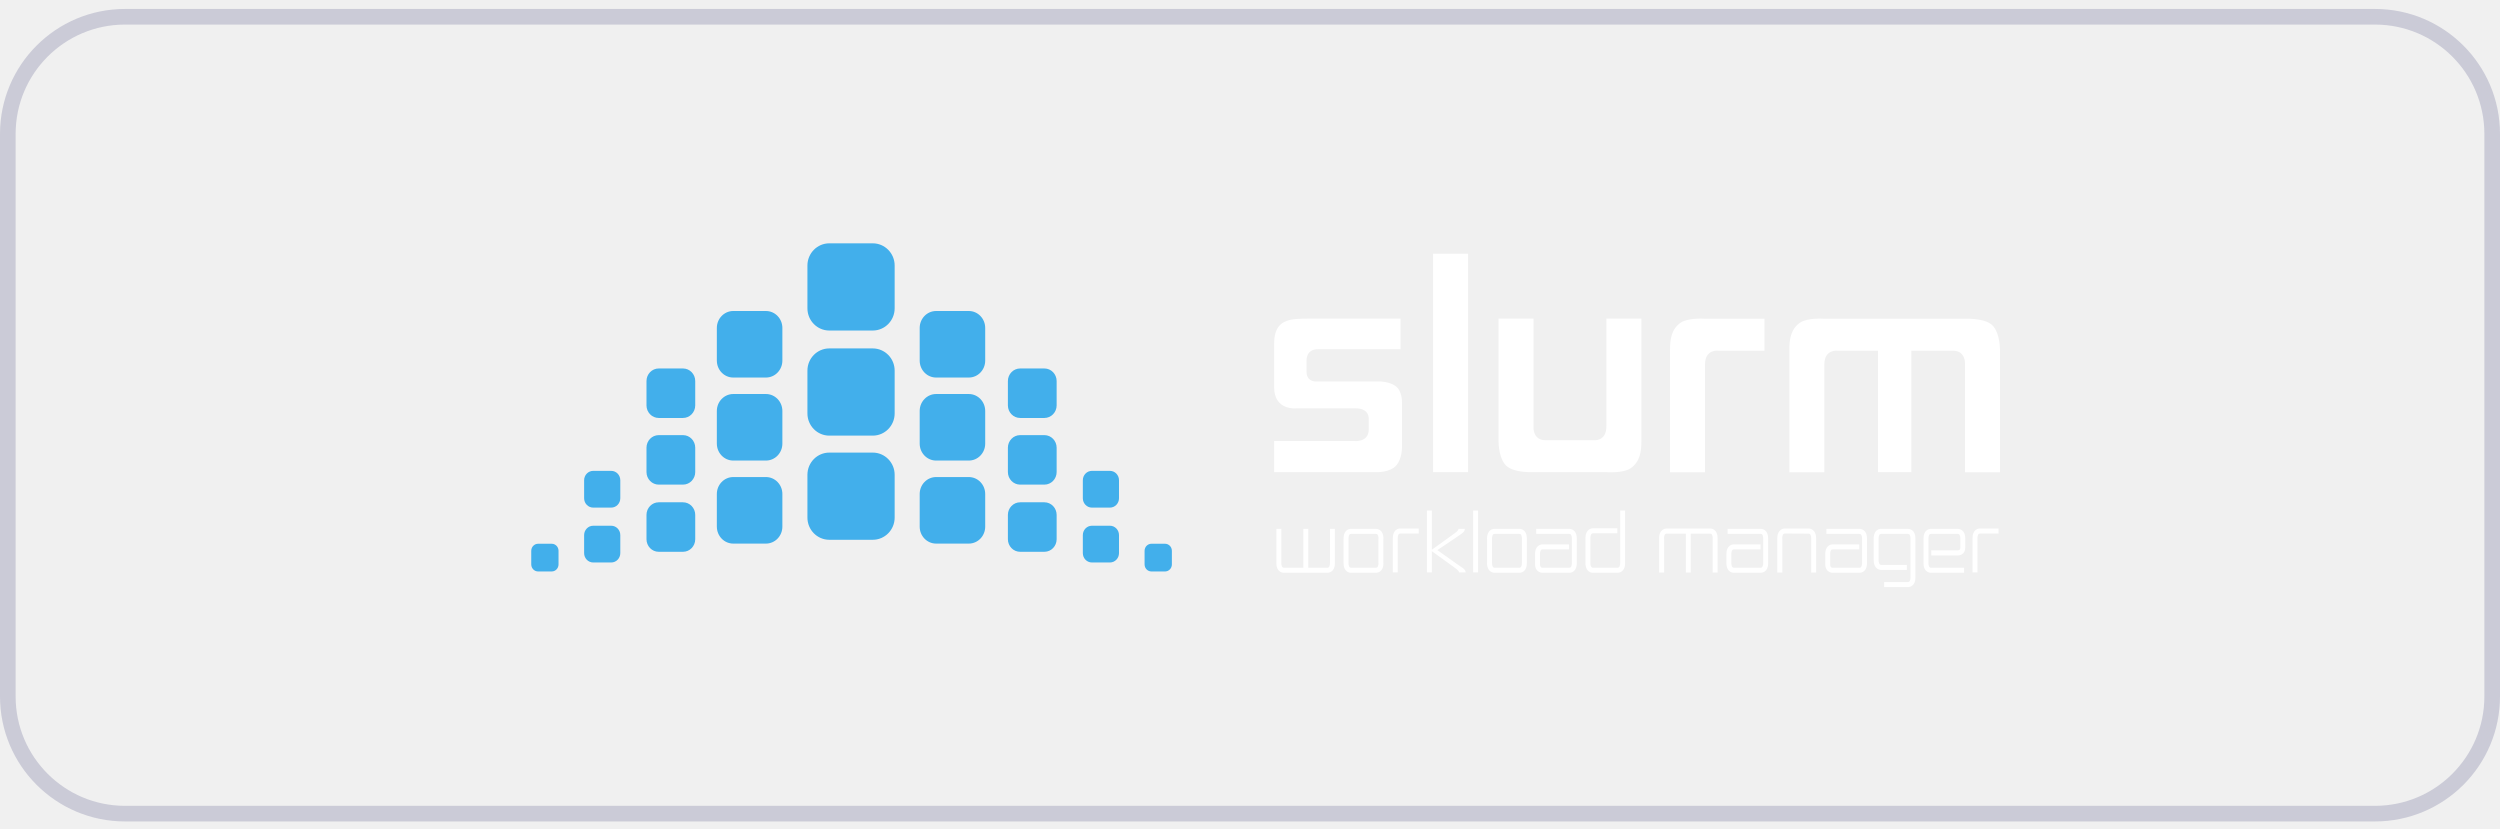
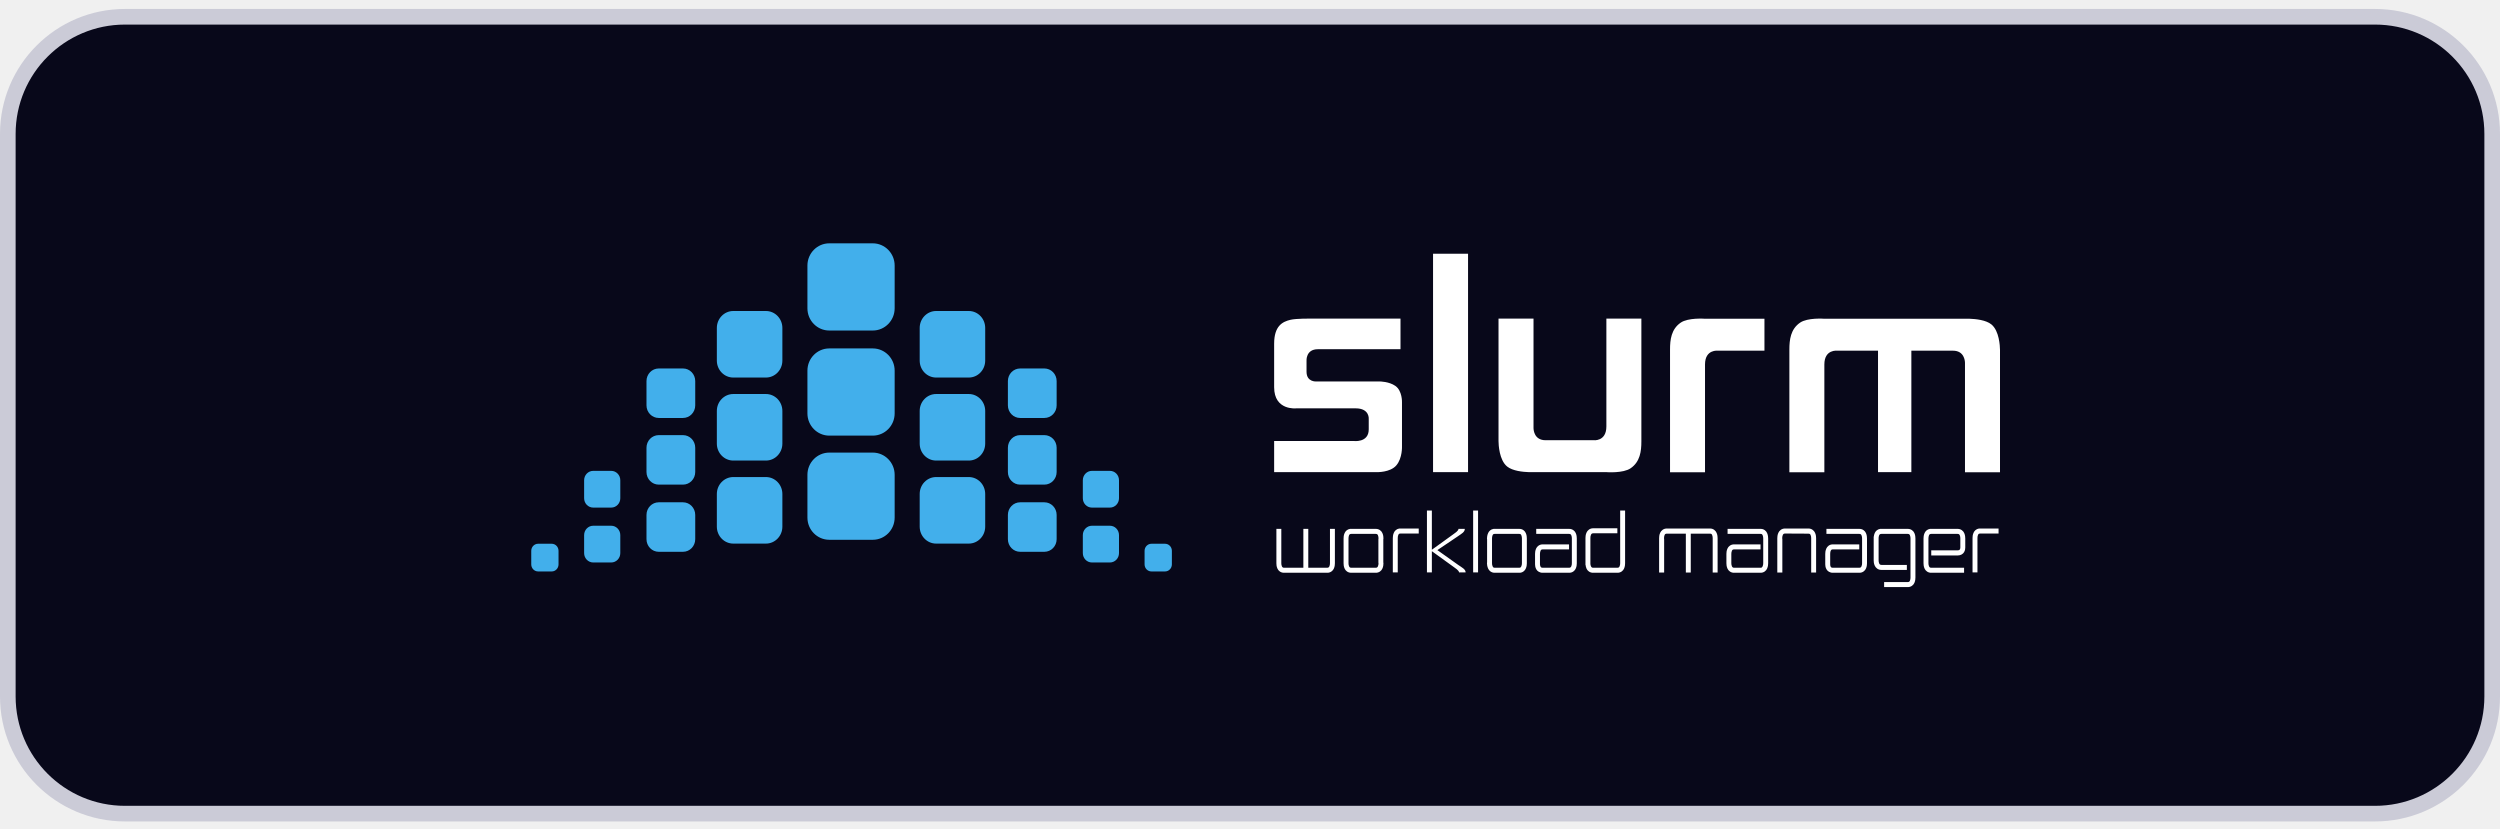
<svg xmlns="http://www.w3.org/2000/svg" width="160" height="53" viewBox="0 0 160 53" fill="none">
+   <rect x="0.5" y="1.073" width="159" height="51" rx="7.5" fill="#08081A" />
  <rect x="0.5" y="1.073" width="159" height="51" rx="7.5" stroke="#CBCBD7" />
-   <g clip-path="url(#clip0_989_913)">
-     <path d="M53.075 15.573C52.302 15.573 51.675 16.21 51.675 16.995V19.732C51.675 20.517 52.302 21.154 53.075 21.154H55.857C56.63 21.154 57.258 20.517 57.258 19.732V16.995C57.258 16.21 56.63 15.573 55.857 15.573H53.075ZM59.912 19.904C59.331 19.904 58.86 20.39 58.86 20.989V23.078C58.86 23.677 59.331 24.163 59.912 24.163H62.002C62.583 24.163 63.053 23.677 63.053 23.078V20.989C63.053 20.39 62.583 19.904 62.002 19.904H59.912ZM46.93 19.904C46.349 19.904 45.878 20.39 45.878 20.989V23.078C45.878 23.677 46.349 24.163 46.93 24.163H49.02C49.6 24.163 50.072 23.677 50.072 23.078V20.989C50.072 20.39 49.6 19.904 49.02 19.904H46.93ZM53.075 22.299C52.302 22.299 51.675 22.935 51.675 23.721V26.457C51.675 27.243 52.302 27.88 53.075 27.88H55.857C56.63 27.88 57.258 27.243 57.258 26.457V23.721C57.258 22.935 56.63 22.299 55.857 22.299H53.075ZM65.288 23.582C64.856 23.582 64.505 23.943 64.505 24.39V25.943C64.505 26.388 64.856 26.75 65.288 26.75H66.842C67.274 26.75 67.625 26.388 67.625 25.943V24.39C67.625 23.943 67.274 23.582 66.842 23.582H65.288ZM42.158 23.582C41.726 23.582 41.375 23.943 41.375 24.39V25.943C41.375 26.388 41.726 26.75 42.158 26.75H43.712C44.145 26.75 44.495 26.388 44.495 25.943V24.39C44.495 23.943 44.145 23.582 43.712 23.582H42.158ZM59.912 25.217C59.331 25.217 58.86 25.703 58.86 26.302V28.391C58.86 28.99 59.331 29.476 59.912 29.476H62.002C62.583 29.476 63.053 28.99 63.053 28.391V26.302C63.053 25.703 62.583 25.217 62.002 25.217H59.912ZM46.93 25.217C46.349 25.217 45.878 25.703 45.878 26.302V28.391C45.878 28.99 46.349 29.476 46.93 29.476H49.02C49.6 29.476 50.072 28.99 50.072 28.391V26.302C50.072 25.703 49.6 25.217 49.02 25.217H46.93ZM65.288 27.848C64.856 27.848 64.505 28.21 64.505 28.655V30.209C64.505 30.654 64.856 31.016 65.288 31.016H66.842C67.274 31.016 67.625 30.654 67.625 30.209V28.655C67.625 28.21 67.274 27.848 66.842 27.848H65.288ZM42.158 27.848C41.726 27.848 41.375 28.21 41.375 28.655V30.209C41.375 30.654 41.726 31.016 42.158 31.016H43.712C44.145 31.016 44.495 30.654 44.495 30.209V28.655C44.495 28.21 44.145 27.848 43.712 27.848H42.158ZM53.075 28.966C52.302 28.966 51.675 29.603 51.675 30.388V33.125C51.675 33.91 52.302 34.546 53.075 34.546H55.857C56.63 34.546 57.258 33.91 57.258 33.125V30.388C57.258 29.603 56.63 28.966 55.857 28.966H53.075ZM69.882 30.135C69.561 30.135 69.301 30.404 69.301 30.735V31.888C69.301 32.218 69.561 32.487 69.882 32.487H71.036C71.356 32.487 71.616 32.218 71.616 31.888V30.735C71.616 30.404 71.356 30.135 71.036 30.135H69.882ZM37.965 30.135C37.644 30.135 37.384 30.404 37.384 30.735V31.888C37.384 32.218 37.644 32.487 37.965 32.487H39.118C39.439 32.487 39.699 32.218 39.699 31.888V30.735C39.699 30.404 39.439 30.135 39.118 30.135H37.965ZM59.912 30.531C59.331 30.531 58.86 31.017 58.86 31.616V33.704C58.86 34.304 59.331 34.79 59.912 34.79H62.002C62.583 34.79 63.053 34.304 63.053 33.704V31.616C63.053 31.017 62.583 30.531 62.002 30.531H59.912ZM46.93 30.531C46.349 30.531 45.878 31.017 45.878 31.616V33.704C45.878 34.304 46.349 34.79 46.93 34.79H49.02C49.6 34.79 50.072 34.304 50.072 33.704V31.616C50.072 31.017 49.6 30.531 49.02 30.531H46.93ZM65.288 32.147C64.856 32.147 64.505 32.509 64.505 32.955V34.508C64.505 34.954 64.856 35.315 65.288 35.315H66.842C67.274 35.315 67.625 34.954 67.625 34.508V32.955C67.625 32.509 67.274 32.147 66.842 32.147H65.288ZM42.158 32.147C41.726 32.147 41.375 32.509 41.375 32.955V34.508C41.375 34.954 41.726 35.315 42.158 35.315H43.712C44.145 35.315 44.495 34.954 44.495 34.508V32.955C44.495 32.509 44.145 32.147 43.712 32.147H42.158ZM69.882 33.647C69.561 33.647 69.301 33.916 69.301 34.246V35.4C69.301 35.73 69.561 35.999 69.882 35.999H71.036C71.356 35.999 71.616 35.73 71.616 35.4V34.246C71.616 33.916 71.356 33.647 71.036 33.647H69.882ZM37.965 33.647C37.644 33.647 37.384 33.916 37.384 34.246V35.4C37.384 35.73 37.644 35.999 37.965 35.999H39.118C39.439 35.999 39.699 35.73 39.699 35.4V34.246C39.699 33.916 39.439 33.647 39.118 33.647H37.965ZM73.692 34.8C73.45 34.8 73.253 35.002 73.253 35.252V36.122C73.253 36.371 73.45 36.574 73.692 36.574H74.562C74.803 36.574 75 36.371 75 36.122V35.252C75 35.002 74.803 34.8 74.562 34.8H73.692ZM34.439 34.8C34.197 34.8 34 35.002 34 35.252V36.122C34 36.371 34.197 36.574 34.439 36.574H35.308C35.551 36.574 35.746 36.371 35.746 36.122V35.252C35.746 35.002 35.551 34.8 35.308 34.8H34.439Z" fill="#42AFEB" />
-     <path d="M91.324 32.673V36.635H91.639V35.276C91.827 35.413 92.587 35.966 93.043 36.291C93.386 36.519 93.376 36.605 93.38 36.635H93.8C93.8 36.429 93.571 36.326 93.313 36.146C93.156 36.036 91.992 35.207 91.992 35.207C91.992 35.207 93.125 34.446 93.283 34.337C93.54 34.156 93.748 34.054 93.748 33.848H93.343C93.339 33.877 93.357 33.963 93.013 34.192C92.582 34.5 91.872 35.015 91.639 35.184V32.673H91.324ZM94.281 32.673V36.635H94.596V32.673H94.281ZM103.691 32.673V36.001V36.009V36.047C103.691 36.096 103.683 36.186 103.654 36.245C103.618 36.304 103.605 36.332 103.511 36.337H101.965C101.872 36.332 101.858 36.304 101.823 36.245C101.801 36.201 101.789 36.142 101.785 36.093V34.467V34.459V34.428C101.784 34.377 101.793 34.282 101.823 34.222C101.858 34.163 101.871 34.137 101.965 34.131H103.511V33.81H101.965C101.752 33.805 101.593 33.949 101.537 34.085C101.475 34.22 101.471 34.352 101.47 34.428V34.482V35.986V36.047V36.1V36.154H101.477C101.485 36.222 101.5 36.307 101.537 36.39C101.593 36.526 101.752 36.663 101.965 36.657H103.511H103.526C103.732 36.657 103.883 36.523 103.939 36.39C104 36.255 104.006 36.122 104.006 36.047V35.986V32.673H103.691ZM89.553 33.825C89.379 33.851 89.257 33.974 89.208 34.093C89.146 34.227 89.142 34.36 89.14 34.436V34.497V36.635H89.455V34.482V34.474V34.436C89.455 34.385 89.463 34.289 89.493 34.23C89.528 34.171 89.535 34.152 89.628 34.146H90.799V33.825H89.628C89.601 33.825 89.578 33.822 89.553 33.825ZM106.678 33.825C106.465 33.82 106.307 33.965 106.25 34.1C106.188 34.235 106.183 34.368 106.183 34.444V34.497V36.642H106.505V34.482L106.498 34.474V34.444C106.498 34.393 106.506 34.297 106.535 34.237C106.569 34.178 106.585 34.159 106.678 34.154H107.894V36.642H108.209V34.154H109.439C109.533 34.159 109.54 34.178 109.575 34.237C109.604 34.297 109.613 34.393 109.612 34.444V34.474V34.482V36.642H109.927V34.497V34.444C109.926 34.368 109.922 34.235 109.86 34.1C109.804 33.965 109.653 33.82 109.439 33.825H106.678ZM114.242 33.825C114.029 33.82 113.871 33.965 113.814 34.1C113.753 34.235 113.748 34.368 113.747 34.444V34.497V36.642H114.07V34.482L114.062 34.474V34.444C114.06 34.393 114.071 34.297 114.1 34.237C114.135 34.179 114.148 34.151 114.242 34.146L115.736 34.154C115.83 34.159 115.844 34.178 115.878 34.237C115.908 34.297 115.917 34.393 115.916 34.444V34.474V34.482V36.642H116.231V34.497V34.444C116.23 34.368 116.225 34.235 116.163 34.1C116.108 33.965 115.948 33.82 115.736 33.825L114.242 33.825ZM126.654 33.825C126.481 33.85 126.358 33.974 126.309 34.093C126.246 34.227 126.243 34.359 126.242 34.436V34.497V36.635H126.557V34.482V34.474V34.436C126.555 34.384 126.564 34.289 126.594 34.23C126.627 34.17 126.643 34.151 126.737 34.146H127.908V33.825H126.737C126.71 33.825 126.679 33.822 126.654 33.825ZM81.688 33.848V35.986C81.688 35.995 81.688 36.019 81.688 36.047C81.689 36.122 81.693 36.255 81.756 36.39C81.811 36.523 81.963 36.657 82.169 36.657H82.184H84.938C85.151 36.663 85.309 36.526 85.365 36.39C85.427 36.255 85.433 36.122 85.433 36.047V35.986V33.848H85.118V36.001V36.008V36.047C85.119 36.096 85.109 36.186 85.08 36.245C85.045 36.304 85.032 36.332 84.938 36.337H83.73V33.848H83.414V36.337H82.184C82.09 36.332 82.076 36.304 82.041 36.245C82.012 36.186 82.003 36.096 82.004 36.047V36.008V36.001V33.848H81.688ZM86.401 33.848C86.228 33.873 86.105 33.996 86.056 34.115C85.993 34.25 85.989 34.383 85.988 34.459V34.512V35.986V36.047C85.989 36.122 85.993 36.255 86.056 36.39C86.111 36.523 86.262 36.657 86.469 36.657H86.484H88.045C88.258 36.663 88.416 36.526 88.472 36.39C88.535 36.255 88.539 36.122 88.54 36.047L88.532 35.993V34.512L88.54 34.459C88.539 34.383 88.535 34.25 88.472 34.115C88.416 33.979 88.258 33.842 88.045 33.848H86.484C86.457 33.847 86.426 33.845 86.401 33.848ZM95.586 33.848C95.413 33.873 95.29 33.996 95.241 34.115C95.179 34.25 95.167 34.383 95.166 34.459L95.174 34.512V35.986L95.166 36.047C95.167 36.122 95.179 36.255 95.241 36.39C95.297 36.523 95.447 36.657 95.654 36.657H95.662H97.23C97.442 36.663 97.594 36.526 97.65 36.39C97.712 36.255 97.717 36.122 97.718 36.047V35.993V34.512V34.459C97.717 34.383 97.712 34.25 97.65 34.115C97.594 33.979 97.442 33.842 97.23 33.848H95.662C95.635 33.847 95.611 33.845 95.586 33.848ZM98.318 33.848V34.169H100.419C100.513 34.174 100.527 34.194 100.562 34.253C100.591 34.312 100.601 34.409 100.599 34.459V34.497V34.505V36.001V36.009V36.047C100.6 36.096 100.591 36.186 100.562 36.245C100.527 36.304 100.513 36.332 100.419 36.337H98.738C98.632 36.332 98.624 36.307 98.596 36.268C98.571 36.227 98.558 36.153 98.558 36.115V36.093V36.085V35.497V35.489V35.451C98.558 35.401 98.566 35.305 98.596 35.245C98.63 35.186 98.644 35.167 98.738 35.161H100.419V34.841H98.738C98.525 34.835 98.368 34.972 98.311 35.108C98.248 35.243 98.244 35.375 98.243 35.451V35.512V36.07V36.115C98.243 36.183 98.251 36.305 98.318 36.428C98.382 36.553 98.538 36.663 98.738 36.657H100.419H100.434C100.641 36.657 100.792 36.522 100.847 36.39C100.909 36.255 100.914 36.122 100.915 36.047V35.986V34.512V34.459C100.914 34.383 100.909 34.25 100.847 34.115C100.791 33.979 100.632 33.842 100.419 33.848L98.318 33.848ZM110.565 33.848V34.169H112.674C112.766 34.174 112.774 34.194 112.809 34.253C112.838 34.312 112.846 34.409 112.846 34.459V34.497V34.505V36.001V36.009V36.047C112.846 36.096 112.838 36.186 112.809 36.245C112.774 36.304 112.766 36.332 112.674 36.337H110.985C110.891 36.332 110.878 36.304 110.843 36.245C110.814 36.186 110.805 36.096 110.805 36.047V36.009V36.001V35.497V35.489V35.482V35.451C110.804 35.401 110.814 35.305 110.843 35.245C110.878 35.186 110.891 35.167 110.985 35.161H112.674V34.841H110.985C110.773 34.835 110.614 34.972 110.558 35.108C110.496 35.243 110.49 35.375 110.49 35.451V35.512V35.986V36.047C110.491 36.122 110.496 36.255 110.558 36.39C110.614 36.525 110.773 36.663 110.985 36.657H112.674H112.681C112.888 36.657 113.039 36.522 113.094 36.39C113.156 36.255 113.161 36.122 113.162 36.047V35.993V34.512V34.459C113.161 34.383 113.156 34.251 113.094 34.115C113.039 33.979 112.886 33.842 112.674 33.848H110.565ZM116.891 33.848V34.169H118.992C119.086 34.174 119.1 34.194 119.135 34.253C119.164 34.312 119.173 34.409 119.173 34.459V34.497V34.505V36.001V36.009V36.047C119.174 36.096 119.164 36.186 119.135 36.245C119.1 36.304 119.086 36.332 118.992 36.337H117.304C117.198 36.332 117.188 36.307 117.161 36.268C117.136 36.227 117.131 36.153 117.131 36.115V36.093V36.085V35.497V35.489V35.482V35.451C117.131 35.401 117.138 35.305 117.169 35.245C117.203 35.186 117.21 35.167 117.304 35.161H118.992V34.841H117.304C117.091 34.835 116.94 34.972 116.884 35.108C116.822 35.243 116.817 35.375 116.816 35.451V35.512V36.07V36.115C116.816 36.183 116.824 36.305 116.891 36.428C116.955 36.553 117.111 36.663 117.311 36.657H118.992H119.007C119.213 36.657 119.365 36.522 119.42 36.39C119.482 36.255 119.487 36.122 119.488 36.047V35.993V34.512V34.459C119.487 34.383 119.482 34.251 119.42 34.115C119.363 33.979 119.205 33.842 118.992 33.848H116.891ZM120.328 33.848C120.155 33.873 120.032 33.996 119.983 34.115C119.945 34.198 119.93 34.276 119.923 34.344H119.916V34.406V34.459V34.512V35.81V35.864C119.917 35.94 119.921 36.064 119.983 36.199C120.038 36.333 120.19 36.474 120.396 36.474H120.411H122.039V36.154H120.411C120.318 36.148 120.303 36.121 120.268 36.062C120.239 36.003 120.23 35.914 120.231 35.864V35.825V35.818V34.413C120.235 34.363 120.248 34.298 120.268 34.253C120.303 34.194 120.318 34.174 120.411 34.169H122.092C122.186 34.174 122.199 34.194 122.234 34.253C122.264 34.313 122.272 34.409 122.272 34.459V34.497V34.505V36.917V36.925V36.963C122.272 37.013 122.264 37.11 122.234 37.169C122.199 37.228 122.186 37.248 122.092 37.253H120.583V37.574H122.092H122.107C122.313 37.574 122.464 37.438 122.52 37.306C122.581 37.17 122.586 37.039 122.587 36.963V36.909V34.512V34.459C122.587 34.383 122.581 34.251 122.52 34.115C122.463 33.979 122.305 33.842 122.092 33.848H120.411C120.384 33.847 120.353 33.845 120.328 33.848ZM123.518 33.848C123.345 33.873 123.223 33.996 123.172 34.115C123.111 34.25 123.106 34.383 123.105 34.459V34.512V35.986V36.047C123.105 36.122 123.111 36.255 123.172 36.39C123.229 36.525 123.388 36.663 123.6 36.657H125.701V36.337H123.6C123.506 36.332 123.493 36.304 123.458 36.245C123.429 36.186 123.419 36.096 123.42 36.047V36.008V36.001V34.505V34.497V34.489V34.459C123.419 34.41 123.429 34.313 123.458 34.253C123.493 34.194 123.506 34.174 123.6 34.169H125.281C125.374 34.174 125.389 34.194 125.424 34.253C125.449 34.305 125.459 34.383 125.461 34.436V35.008V35.016V35.024V35.039C125.462 35.07 125.453 35.129 125.431 35.161C125.408 35.191 125.392 35.218 125.281 35.222H123.6V35.55H125.281H125.296C125.486 35.55 125.635 35.453 125.701 35.337C125.77 35.22 125.776 35.103 125.776 35.039V34.993V34.512V34.459C125.776 34.383 125.771 34.251 125.709 34.115C125.653 33.979 125.493 33.842 125.281 33.848H123.6C123.574 33.847 123.542 33.845 123.518 33.848ZM86.484 34.169H88.045C88.137 34.174 88.153 34.193 88.187 34.253C88.216 34.312 88.225 34.409 88.225 34.459L88.217 34.497V34.505V36.001V36.009L88.225 36.047C88.225 36.096 88.216 36.186 88.187 36.245C88.153 36.304 88.137 36.332 88.045 36.337H86.484C86.39 36.332 86.376 36.304 86.341 36.245C86.312 36.186 86.303 36.096 86.304 36.047V36.009V36.001V34.505V34.497V34.459C86.303 34.409 86.312 34.312 86.341 34.253C86.376 34.193 86.39 34.174 86.484 34.169ZM95.662 34.169H97.23C97.323 34.174 97.33 34.193 97.365 34.253C97.394 34.312 97.403 34.409 97.403 34.459V34.497V34.505V36.001V36.009V36.047C97.403 36.096 97.394 36.186 97.365 36.245C97.33 36.304 97.323 36.332 97.23 36.337H95.662C95.568 36.332 95.561 36.304 95.526 36.245C95.498 36.186 95.488 36.096 95.489 36.047V36.009V36.001V34.505V34.497V34.459C95.488 34.409 95.498 34.312 95.526 34.253C95.561 34.193 95.568 34.174 95.662 34.169Z" fill="white" />
-     <path d="M127.45 20.763C127.1 20.477 126.437 20.413 126.054 20.401C125.877 20.396 125.759 20.401 125.759 20.401H116.759C116.759 20.401 116.486 20.379 116.153 20.401C115.827 20.422 115.445 20.484 115.205 20.649C114.596 21.067 114.52 21.749 114.52 22.367V30.227H116.759V23.326C116.759 22.336 117.593 22.445 117.593 22.445H120.193V30.217H122.327V22.445H124.987C125.703 22.445 125.756 23.078 125.759 23.22V23.25V30.227H128V22.445V22.389C127.996 22.147 127.953 21.175 127.45 20.763ZM108.515 20.401C108.189 20.422 107.806 20.484 107.566 20.649C106.957 21.067 106.882 21.749 106.882 22.367V30.227H109.121V23.326C109.121 22.336 109.955 22.445 109.955 22.445H112.925V20.401H109.121C109.121 20.401 108.848 20.379 108.515 20.401ZM102.808 27.292C102.808 28.282 101.974 28.174 101.974 28.174H98.916C98.201 28.174 98.147 27.54 98.145 27.397V27.369V20.39H95.905V28.174V28.229C95.907 28.47 95.951 29.443 96.454 29.855C96.804 30.141 97.466 30.205 97.849 30.217C98.026 30.223 98.145 30.217 98.145 30.217H102.808C102.808 30.217 103.081 30.239 103.414 30.217C103.74 30.196 104.122 30.133 104.362 29.968C104.97 29.55 105.048 28.87 105.048 28.251V20.39H102.808V27.292ZM91.715 30.217H93.955V16.239H91.715V30.217ZM89.727 25.732C89.727 25.732 89.748 25.01 89.304 24.698C88.896 24.414 88.309 24.414 88.309 24.414H84.231C84.231 24.414 83.618 24.456 83.618 23.789V23.089C83.618 23.089 83.564 22.35 84.344 22.35H89.632V20.39H83.911C83.911 20.39 82.963 20.377 82.587 20.468C82.088 20.588 81.545 20.847 81.545 22V24.782C81.545 26.292 82.96 26.134 82.96 26.134H86.762C87.662 26.134 87.599 26.81 87.599 26.81V27.479C87.599 28.363 86.614 28.222 86.614 28.222H81.545V30.217H88.111C88.111 30.217 88.97 30.247 89.366 29.783C89.762 29.318 89.727 28.556 89.727 28.556V25.732Z" fill="white" />
+   <g clip-path="url(#clip0_998_1266)">
+     <path d="M53.075 15.573C52.302 15.573 51.675 16.21 51.675 16.995V19.732C51.675 20.517 52.302 21.154 53.075 21.154H55.857C56.63 21.154 57.258 20.517 57.258 19.732V16.995C57.258 16.21 56.63 15.573 55.857 15.573H53.075ZM59.912 19.904C59.331 19.904 58.86 20.39 58.86 20.989V23.077C58.86 23.677 59.331 24.163 59.912 24.163H62.002C62.583 24.163 63.053 23.677 63.053 23.077V20.989C63.053 20.39 62.583 19.904 62.002 19.904H59.912ZM46.93 19.904C46.349 19.904 45.878 20.39 45.878 20.989V23.077C45.878 23.677 46.349 24.163 46.93 24.163H49.02C49.6 24.163 50.072 23.677 50.072 23.077V20.989C50.072 20.39 49.6 19.904 49.02 19.904H46.93ZM53.075 22.299C52.302 22.299 51.675 22.935 51.675 23.721V26.457C51.675 27.242 52.302 27.88 53.075 27.88H55.857C56.63 27.88 57.258 27.242 57.258 26.457V23.721C57.258 22.935 56.63 22.299 55.857 22.299H53.075ZM65.288 23.582C64.856 23.582 64.505 23.943 64.505 24.39V25.943C64.505 26.388 64.856 26.75 65.288 26.75H66.842C67.274 26.75 67.625 26.388 67.625 25.943V24.39C67.625 23.943 67.274 23.582 66.842 23.582H65.288ZM42.158 23.582C41.726 23.582 41.375 23.943 41.375 24.39V25.943C41.375 26.388 41.726 26.75 42.158 26.75H43.712C44.145 26.75 44.495 26.388 44.495 25.943V24.39C44.495 23.943 44.145 23.582 43.712 23.582H42.158ZM59.912 25.217C59.331 25.217 58.86 25.703 58.86 26.302V28.391C58.86 28.989 59.331 29.476 59.912 29.476H62.002C62.583 29.476 63.053 28.989 63.053 28.391V26.302C63.053 25.703 62.583 25.217 62.002 25.217H59.912ZM46.93 25.217C46.349 25.217 45.878 25.703 45.878 26.302V28.391C45.878 28.989 46.349 29.476 46.93 29.476H49.02C49.6 29.476 50.072 28.989 50.072 28.391V26.302C50.072 25.703 49.6 25.217 49.02 25.217H46.93ZM65.288 27.848C64.856 27.848 64.505 28.209 64.505 28.655V30.209C64.505 30.654 64.856 31.016 65.288 31.016H66.842C67.274 31.016 67.625 30.654 67.625 30.209V28.655C67.625 28.209 67.274 27.848 66.842 27.848H65.288ZM42.158 27.848C41.726 27.848 41.375 28.209 41.375 28.655V30.209C41.375 30.654 41.726 31.016 42.158 31.016H43.712C44.145 31.016 44.495 30.654 44.495 30.209V28.655C44.495 28.209 44.145 27.848 43.712 27.848H42.158ZM53.075 28.966C52.302 28.966 51.675 29.603 51.675 30.388V33.125C51.675 33.91 52.302 34.546 53.075 34.546H55.857C56.63 34.546 57.258 33.91 57.258 33.125V30.388C57.258 29.603 56.63 28.966 55.857 28.966H53.075ZM69.882 30.135C69.561 30.135 69.301 30.404 69.301 30.734V31.888C69.301 32.218 69.561 32.486 69.882 32.486H71.036C71.356 32.486 71.616 32.218 71.616 31.888V30.734C71.616 30.404 71.356 30.135 71.036 30.135H69.882ZM37.965 30.135C37.644 30.135 37.384 30.404 37.384 30.734V31.888C37.384 32.218 37.644 32.486 37.965 32.486H39.118C39.439 32.486 39.699 32.218 39.699 31.888V30.734C39.699 30.404 39.439 30.135 39.118 30.135H37.965ZM59.912 30.531C59.331 30.531 58.86 31.017 58.86 31.616V33.704C58.86 34.304 59.331 34.79 59.912 34.79H62.002C62.583 34.79 63.053 34.304 63.053 33.704V31.616C63.053 31.017 62.583 30.531 62.002 30.531H59.912ZM46.93 30.531C46.349 30.531 45.878 31.017 45.878 31.616V33.704C45.878 34.304 46.349 34.79 46.93 34.79H49.02C49.6 34.79 50.072 34.304 50.072 33.704V31.616C50.072 31.017 49.6 30.531 49.02 30.531H46.93ZM65.288 32.147C64.856 32.147 64.505 32.509 64.505 32.955V34.508C64.505 34.954 64.856 35.315 65.288 35.315H66.842C67.274 35.315 67.625 34.954 67.625 34.508V32.955C67.625 32.509 67.274 32.147 66.842 32.147H65.288ZM42.158 32.147C41.726 32.147 41.375 32.509 41.375 32.955V34.508C41.375 34.954 41.726 35.315 42.158 35.315H43.712C44.145 35.315 44.495 34.954 44.495 34.508V32.955C44.495 32.509 44.145 32.147 43.712 32.147H42.158ZM69.882 33.647C69.561 33.647 69.301 33.916 69.301 34.246V35.4C69.301 35.73 69.561 35.999 69.882 35.999H71.036C71.356 35.999 71.616 35.73 71.616 35.4V34.246C71.616 33.916 71.356 33.647 71.036 33.647H69.882ZM37.965 33.647C37.644 33.647 37.384 33.916 37.384 34.246V35.4C37.384 35.73 37.644 35.999 37.965 35.999H39.118C39.439 35.999 39.699 35.73 39.699 35.4V34.246C39.699 33.916 39.439 33.647 39.118 33.647H37.965ZM73.692 34.8C73.45 34.8 73.253 35.002 73.253 35.252V36.122C73.253 36.371 73.45 36.573 73.692 36.573H74.562C74.803 36.573 75 36.371 75 36.122V35.252C75 35.002 74.803 34.8 74.562 34.8H73.692ZM34.439 34.8C34.197 34.8 34 35.002 34 35.252V36.122C34 36.371 34.197 36.573 34.439 36.573H35.308C35.551 36.573 35.746 36.371 35.746 36.122V35.252C35.746 35.002 35.551 34.8 35.308 34.8H34.439Z" fill="#42AFEB" />
+     <path d="M91.324 32.673V36.635H91.639V35.276C91.827 35.413 92.588 35.966 93.043 36.291C93.386 36.519 93.376 36.605 93.38 36.635H93.8C93.8 36.429 93.571 36.326 93.313 36.146C93.156 36.036 91.992 35.207 91.992 35.207C91.992 35.207 93.125 34.446 93.283 34.337C93.541 34.156 93.748 34.054 93.748 33.848H93.343C93.339 33.877 93.357 33.963 93.013 34.192C92.582 34.5 91.872 35.015 91.639 35.184V32.673H91.324ZM94.281 32.673V36.635H94.596V32.673H94.281ZM103.691 32.673V36.001V36.009V36.047C103.691 36.096 103.683 36.186 103.654 36.245C103.619 36.304 103.605 36.332 103.511 36.337H101.965C101.872 36.332 101.858 36.304 101.823 36.245C101.801 36.201 101.789 36.142 101.785 36.093V34.467V34.459V34.428C101.784 34.377 101.793 34.282 101.823 34.222C101.858 34.163 101.871 34.137 101.965 34.131H103.511V33.81H101.965C101.752 33.805 101.593 33.949 101.538 34.085C101.475 34.22 101.471 34.352 101.47 34.428V34.482V35.986V36.047V36.1V36.154H101.477C101.485 36.222 101.5 36.307 101.537 36.39C101.593 36.526 101.752 36.663 101.965 36.657H103.511H103.526C103.732 36.657 103.883 36.523 103.939 36.39C104 36.255 104.006 36.122 104.006 36.047V35.986V32.673H103.691ZM89.553 33.825C89.38 33.851 89.257 33.974 89.208 34.093C89.146 34.227 89.142 34.36 89.14 34.436V34.497V36.635H89.456V34.482V34.474V34.436C89.455 34.385 89.464 34.289 89.493 34.23C89.528 34.171 89.535 34.152 89.628 34.146H90.799V33.825H89.628C89.602 33.825 89.578 33.822 89.553 33.825ZM106.678 33.825C106.465 33.82 106.308 33.965 106.25 34.1C106.188 34.235 106.184 34.368 106.183 34.444V34.497V36.642H106.505V34.482L106.498 34.474V34.444C106.498 34.393 106.506 34.297 106.535 34.237C106.57 34.178 106.585 34.159 106.678 34.154H107.894V36.642H108.209V34.154H109.44C109.533 34.159 109.54 34.178 109.575 34.237C109.604 34.297 109.613 34.393 109.612 34.444V34.474V34.482V36.642H109.927V34.497V34.444C109.926 34.368 109.922 34.235 109.86 34.1C109.804 33.965 109.653 33.82 109.44 33.825H106.678ZM114.242 33.825C114.029 33.82 113.871 33.965 113.815 34.1C113.753 34.235 113.748 34.368 113.747 34.444V34.497V36.642H114.07V34.482L114.062 34.474V34.444C114.06 34.393 114.071 34.297 114.1 34.237C114.135 34.179 114.148 34.151 114.242 34.146L115.736 34.154C115.83 34.159 115.844 34.178 115.878 34.237C115.908 34.297 115.917 34.393 115.916 34.444V34.474V34.482V36.642H116.231V34.497V34.444C116.23 34.368 116.226 34.235 116.163 34.1C116.108 33.965 115.948 33.82 115.736 33.825L114.242 33.825ZM126.655 33.825C126.481 33.85 126.358 33.974 126.309 34.093C126.246 34.227 126.243 34.359 126.242 34.436V34.497V36.635H126.557V34.482V34.474V34.436C126.556 34.384 126.564 34.289 126.594 34.23C126.627 34.17 126.643 34.151 126.737 34.146H127.908V33.825H126.737C126.71 33.825 126.679 33.822 126.655 33.825ZM81.689 33.848V35.986C81.688 35.995 81.689 36.019 81.689 36.047C81.689 36.122 81.693 36.255 81.756 36.39C81.811 36.523 81.963 36.657 82.169 36.657H82.184H84.938C85.151 36.663 85.309 36.526 85.366 36.39C85.427 36.255 85.433 36.122 85.433 36.047V35.986V33.848H85.118V36.001V36.008V36.047C85.119 36.096 85.109 36.186 85.081 36.245C85.045 36.304 85.032 36.332 84.938 36.337H83.73V33.848H83.415V36.337H82.184C82.09 36.332 82.077 36.304 82.041 36.245C82.012 36.186 82.003 36.096 82.004 36.047V36.008V36.001V33.848H81.689ZM86.401 33.848C86.228 33.873 86.105 33.996 86.056 34.115C85.993 34.25 85.989 34.383 85.989 34.459V34.512V35.986V36.047C85.989 36.122 85.993 36.255 86.056 36.39C86.111 36.523 86.262 36.657 86.469 36.657H86.484H88.045C88.258 36.663 88.416 36.526 88.472 36.39C88.535 36.255 88.539 36.122 88.54 36.047L88.532 35.993V34.512L88.54 34.459C88.54 34.383 88.535 34.25 88.472 34.115C88.416 33.979 88.258 33.842 88.045 33.848H86.484C86.457 33.847 86.426 33.845 86.401 33.848ZM95.587 33.848C95.413 33.873 95.29 33.996 95.241 34.115C95.179 34.25 95.168 34.383 95.166 34.459L95.174 34.512V35.986L95.166 36.047C95.168 36.122 95.179 36.255 95.241 36.39C95.297 36.523 95.447 36.657 95.654 36.657H95.662H97.23C97.442 36.663 97.594 36.526 97.65 36.39C97.712 36.255 97.717 36.122 97.718 36.047V35.993V34.512V34.459C97.717 34.383 97.712 34.25 97.65 34.115C97.594 33.979 97.442 33.842 97.23 33.848H95.662C95.635 33.847 95.611 33.845 95.587 33.848ZM98.318 33.848V34.169H100.419C100.513 34.174 100.527 34.194 100.562 34.253C100.591 34.312 100.601 34.409 100.599 34.459V34.497V34.505V36.001V36.009V36.047C100.6 36.096 100.591 36.186 100.562 36.245C100.527 36.304 100.513 36.332 100.419 36.337H98.738C98.632 36.332 98.624 36.307 98.596 36.268C98.572 36.227 98.558 36.153 98.558 36.115V36.093V36.085V35.497V35.489V35.451C98.558 35.401 98.566 35.305 98.596 35.245C98.63 35.186 98.644 35.167 98.738 35.161H100.419V34.841H98.738C98.525 34.835 98.368 34.972 98.311 35.108C98.249 35.243 98.244 35.375 98.243 35.451V35.512V36.07V36.115C98.244 36.183 98.251 36.305 98.318 36.428C98.382 36.553 98.538 36.663 98.738 36.657H100.419H100.434C100.641 36.657 100.792 36.522 100.847 36.39C100.909 36.255 100.914 36.122 100.915 36.047V35.986V34.512V34.459C100.914 34.383 100.909 34.25 100.847 34.115C100.791 33.979 100.632 33.842 100.419 33.848L98.318 33.848ZM110.565 33.848V34.169H112.674C112.766 34.174 112.774 34.194 112.809 34.253C112.838 34.312 112.847 34.409 112.847 34.459V34.497V34.505V36.001V36.009V36.047C112.847 36.096 112.838 36.186 112.809 36.245C112.774 36.304 112.766 36.332 112.674 36.337H110.985C110.892 36.332 110.878 36.304 110.843 36.245C110.814 36.186 110.805 36.096 110.805 36.047V36.009V36.001V35.497V35.489V35.482V35.451C110.804 35.401 110.814 35.305 110.843 35.245C110.878 35.186 110.892 35.167 110.985 35.161H112.674V34.841H110.985C110.773 34.835 110.614 34.972 110.558 35.108C110.496 35.243 110.49 35.375 110.49 35.451V35.512V35.986V36.047C110.491 36.122 110.496 36.255 110.558 36.39C110.614 36.525 110.773 36.663 110.985 36.657H112.674H112.681C112.888 36.657 113.039 36.522 113.094 36.39C113.156 36.255 113.161 36.122 113.162 36.047V35.993V34.512V34.459C113.161 34.383 113.156 34.251 113.094 34.115C113.039 33.979 112.886 33.842 112.674 33.848H110.565ZM116.891 33.848V34.169H118.993C119.086 34.174 119.1 34.194 119.135 34.253C119.165 34.312 119.174 34.409 119.173 34.459V34.497V34.505V36.001V36.009V36.047C119.174 36.096 119.165 36.186 119.135 36.245C119.1 36.304 119.086 36.332 118.993 36.337H117.304C117.198 36.332 117.189 36.307 117.162 36.268C117.137 36.227 117.132 36.153 117.132 36.115V36.093V36.085V35.497V35.489V35.482V35.451C117.132 35.401 117.138 35.305 117.169 35.245C117.203 35.186 117.21 35.167 117.304 35.161H118.993V34.841H117.304C117.091 34.835 116.94 34.972 116.884 35.108C116.822 35.243 116.817 35.375 116.816 35.451V35.512V36.07V36.115C116.816 36.183 116.824 36.305 116.891 36.428C116.955 36.553 117.111 36.663 117.312 36.657H118.993H119.008C119.213 36.657 119.365 36.522 119.42 36.39C119.482 36.255 119.487 36.122 119.488 36.047V35.993V34.512V34.459C119.487 34.383 119.482 34.251 119.42 34.115C119.364 33.979 119.205 33.842 118.993 33.848H116.891ZM120.328 33.848C120.155 33.873 120.032 33.996 119.983 34.115C119.945 34.198 119.93 34.276 119.923 34.344H119.916V34.406V34.459V34.512V35.81V35.864C119.917 35.94 119.921 36.064 119.983 36.199C120.038 36.333 120.19 36.474 120.396 36.474H120.411H122.039V36.154H120.411C120.318 36.148 120.303 36.121 120.268 36.062C120.239 36.003 120.23 35.914 120.231 35.864V35.825V35.818V34.413C120.235 34.363 120.248 34.298 120.268 34.253C120.303 34.194 120.318 34.174 120.411 34.169H122.092C122.186 34.174 122.199 34.194 122.234 34.253C122.264 34.313 122.273 34.409 122.272 34.459V34.497V34.505V36.917V36.925V36.963C122.272 37.013 122.264 37.11 122.234 37.169C122.199 37.228 122.186 37.248 122.092 37.253H120.584V37.574H122.092H122.107C122.313 37.574 122.464 37.438 122.52 37.306C122.581 37.17 122.586 37.039 122.587 36.963V36.909V34.512V34.459C122.587 34.383 122.581 34.251 122.52 34.115C122.463 33.979 122.305 33.842 122.092 33.848H120.411C120.384 33.847 120.353 33.845 120.328 33.848ZM123.518 33.848C123.345 33.873 123.223 33.996 123.173 34.115C123.111 34.25 123.106 34.383 123.105 34.459V34.512V35.986V36.047C123.105 36.122 123.111 36.255 123.173 36.39C123.229 36.525 123.388 36.663 123.6 36.657H125.701V36.337H123.6C123.507 36.332 123.493 36.304 123.458 36.245C123.429 36.186 123.419 36.096 123.42 36.047V36.008V36.001V34.505V34.497V34.489V34.459C123.419 34.41 123.429 34.313 123.458 34.253C123.493 34.194 123.507 34.174 123.6 34.169H125.281C125.374 34.174 125.389 34.194 125.424 34.253C125.449 34.305 125.46 34.383 125.461 34.436V35.008V35.016V35.024V35.039C125.462 35.07 125.453 35.129 125.431 35.161C125.408 35.191 125.393 35.218 125.281 35.222H123.6V35.55H125.281H125.296C125.486 35.55 125.635 35.453 125.701 35.337C125.771 35.22 125.776 35.103 125.777 35.039V34.993V34.512V34.459C125.776 34.383 125.771 34.251 125.709 34.115C125.653 33.979 125.493 33.842 125.281 33.848H123.6C123.574 33.847 123.542 33.845 123.518 33.848ZM86.484 34.169H88.045C88.138 34.174 88.153 34.193 88.187 34.253C88.216 34.312 88.225 34.409 88.225 34.459L88.217 34.497V34.505V36.001V36.009L88.225 36.047C88.225 36.096 88.216 36.186 88.187 36.245C88.153 36.304 88.138 36.332 88.045 36.337H86.484C86.391 36.332 86.376 36.304 86.341 36.245C86.312 36.186 86.303 36.096 86.304 36.047V36.009V36.001V34.505V34.497V34.459C86.303 34.409 86.312 34.312 86.341 34.253C86.376 34.193 86.39 34.174 86.484 34.169ZM95.662 34.169H97.23C97.323 34.174 97.33 34.193 97.365 34.253C97.394 34.312 97.403 34.409 97.403 34.459V34.497V34.505V36.001V36.009V36.047C97.403 36.096 97.394 36.186 97.365 36.245C97.33 36.304 97.323 36.332 97.23 36.337H95.662C95.568 36.332 95.562 36.304 95.526 36.245C95.498 36.186 95.488 36.096 95.489 36.047V36.009V36.001V34.505V34.497V34.459C95.488 34.409 95.498 34.312 95.526 34.253C95.562 34.193 95.568 34.174 95.662 34.169Z" fill="white" />
+     <path d="M127.45 20.763C127.1 20.477 126.437 20.413 126.054 20.4C125.877 20.395 125.759 20.4 125.759 20.4H116.759C116.759 20.4 116.486 20.379 116.153 20.4C115.827 20.422 115.445 20.484 115.205 20.649C114.596 21.067 114.52 21.748 114.52 22.367V30.227H116.759V23.326C116.759 22.336 117.593 22.444 117.593 22.444H120.193V30.217H122.327V22.444H124.987C125.703 22.444 125.756 23.078 125.759 23.22V23.25V30.227H128V22.444V22.389C127.996 22.147 127.953 21.175 127.45 20.763ZM108.515 20.4C108.189 20.422 107.806 20.484 107.566 20.649C106.957 21.067 106.882 21.748 106.882 22.367V30.227H109.121V23.326C109.121 22.336 109.955 22.444 109.955 22.444H112.925V20.4H109.121C109.121 20.4 108.848 20.379 108.515 20.4ZM102.808 27.292C102.808 28.282 101.974 28.174 101.974 28.174H98.916C98.201 28.174 98.147 27.54 98.145 27.397V27.369V20.39H95.905V28.174V28.229C95.907 28.47 95.951 29.443 96.454 29.855C96.804 30.141 97.466 30.205 97.849 30.217C98.026 30.223 98.145 30.217 98.145 30.217H102.808C102.808 30.217 103.081 30.239 103.414 30.217C103.74 30.196 104.122 30.133 104.362 29.968C104.97 29.55 105.048 28.87 105.048 28.251V20.39H102.808V27.292ZM91.715 30.217H93.955V16.239H91.715V30.217ZM89.727 25.732C89.727 25.732 89.748 25.01 89.304 24.698C88.896 24.414 88.309 24.414 88.309 24.414H84.231C84.231 24.414 83.618 24.456 83.618 23.789V23.089C83.618 23.089 83.564 22.35 84.344 22.35H89.632V20.39H83.911C83.911 20.39 82.963 20.377 82.587 20.468C82.088 20.588 81.545 20.847 81.545 22V24.782C81.545 26.292 82.96 26.134 82.96 26.134H86.762C87.662 26.134 87.599 26.81 87.599 26.81V27.479C87.599 28.363 86.614 28.222 86.614 28.222H81.545V30.217H88.111C88.111 30.217 88.97 30.247 89.366 29.783C89.762 29.318 89.727 28.556 89.727 28.556V25.732Z" fill="white" />
  </g>
  <defs>
-     <clipPath id="clip0_989_913">
-       <rect width="97" height="22" fill="white" transform="translate(31.5 15.5735)" />
+     <clipPath id="clip0_998_1266">
+       <rect width="97" height="22" fill="white" transform="translate(31.5 15.5734)" />
    </clipPath>
  </defs>
</svg>
